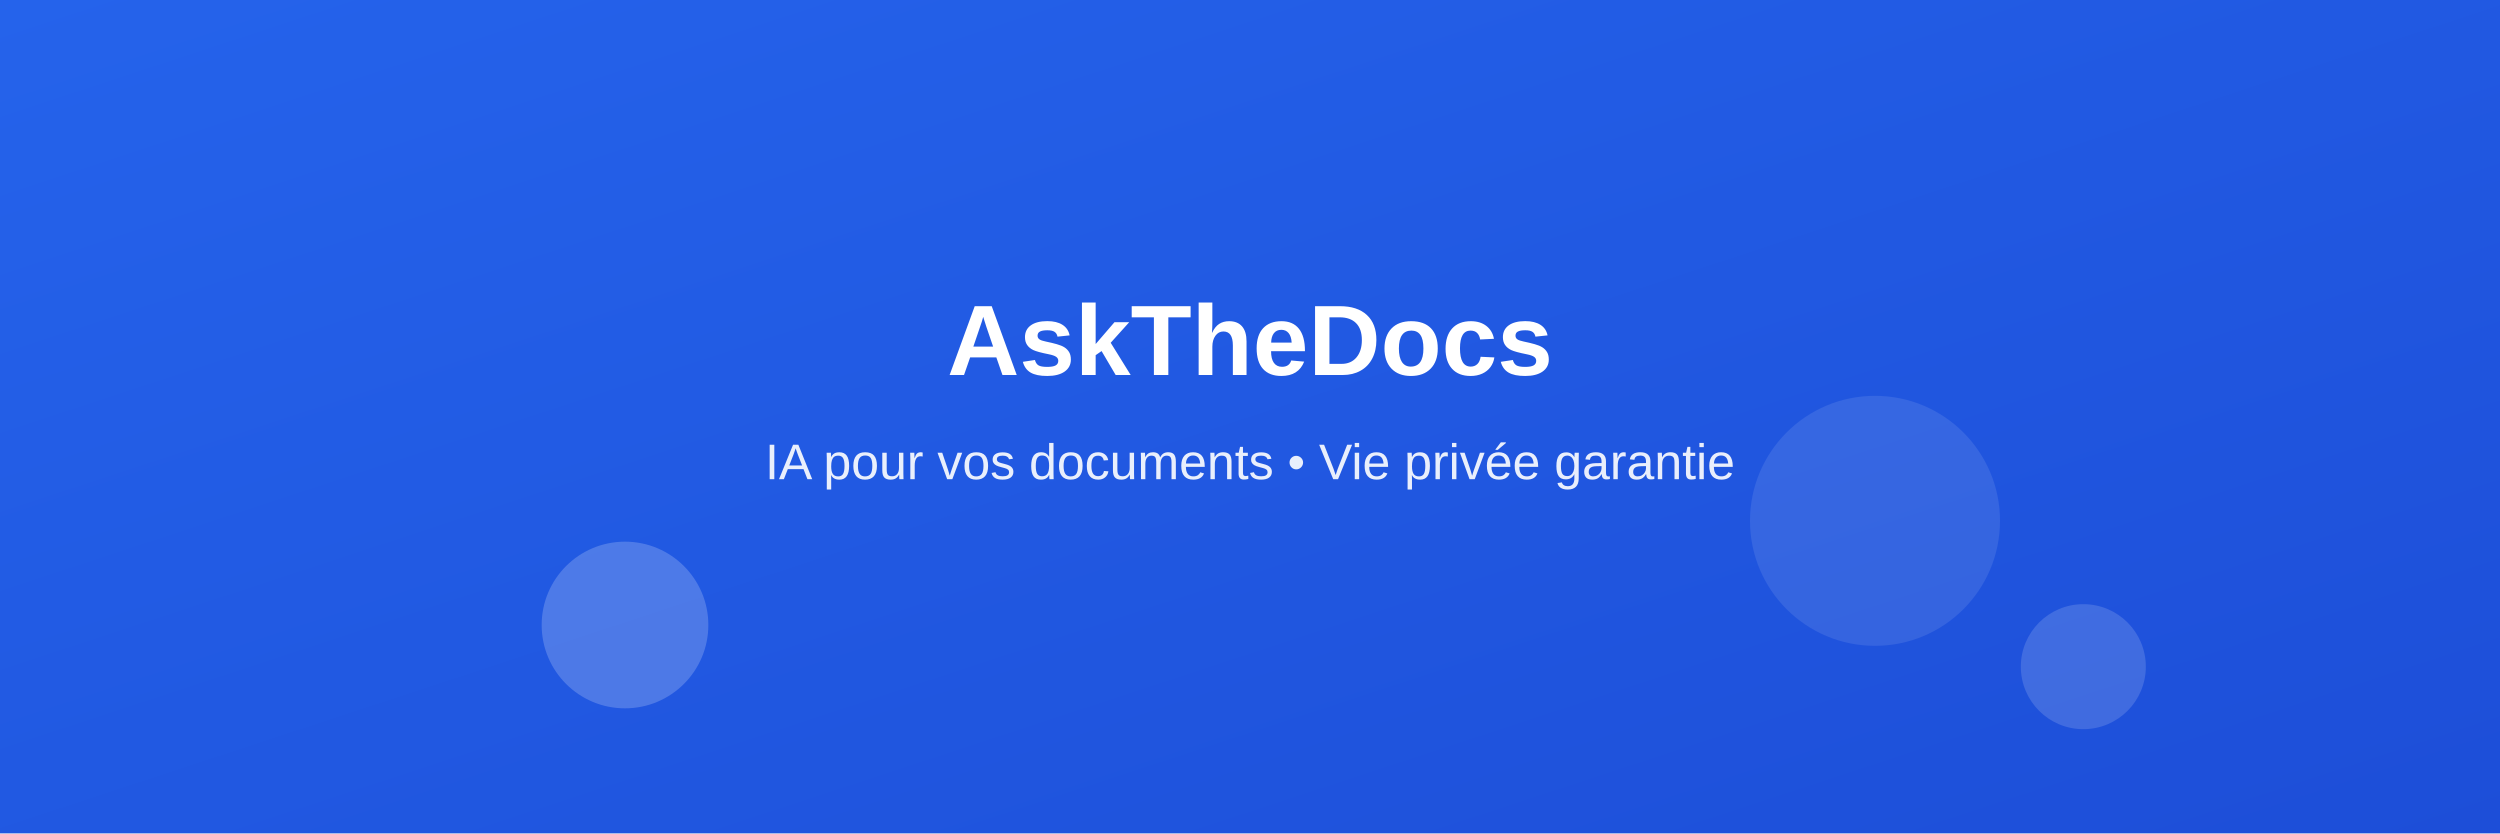
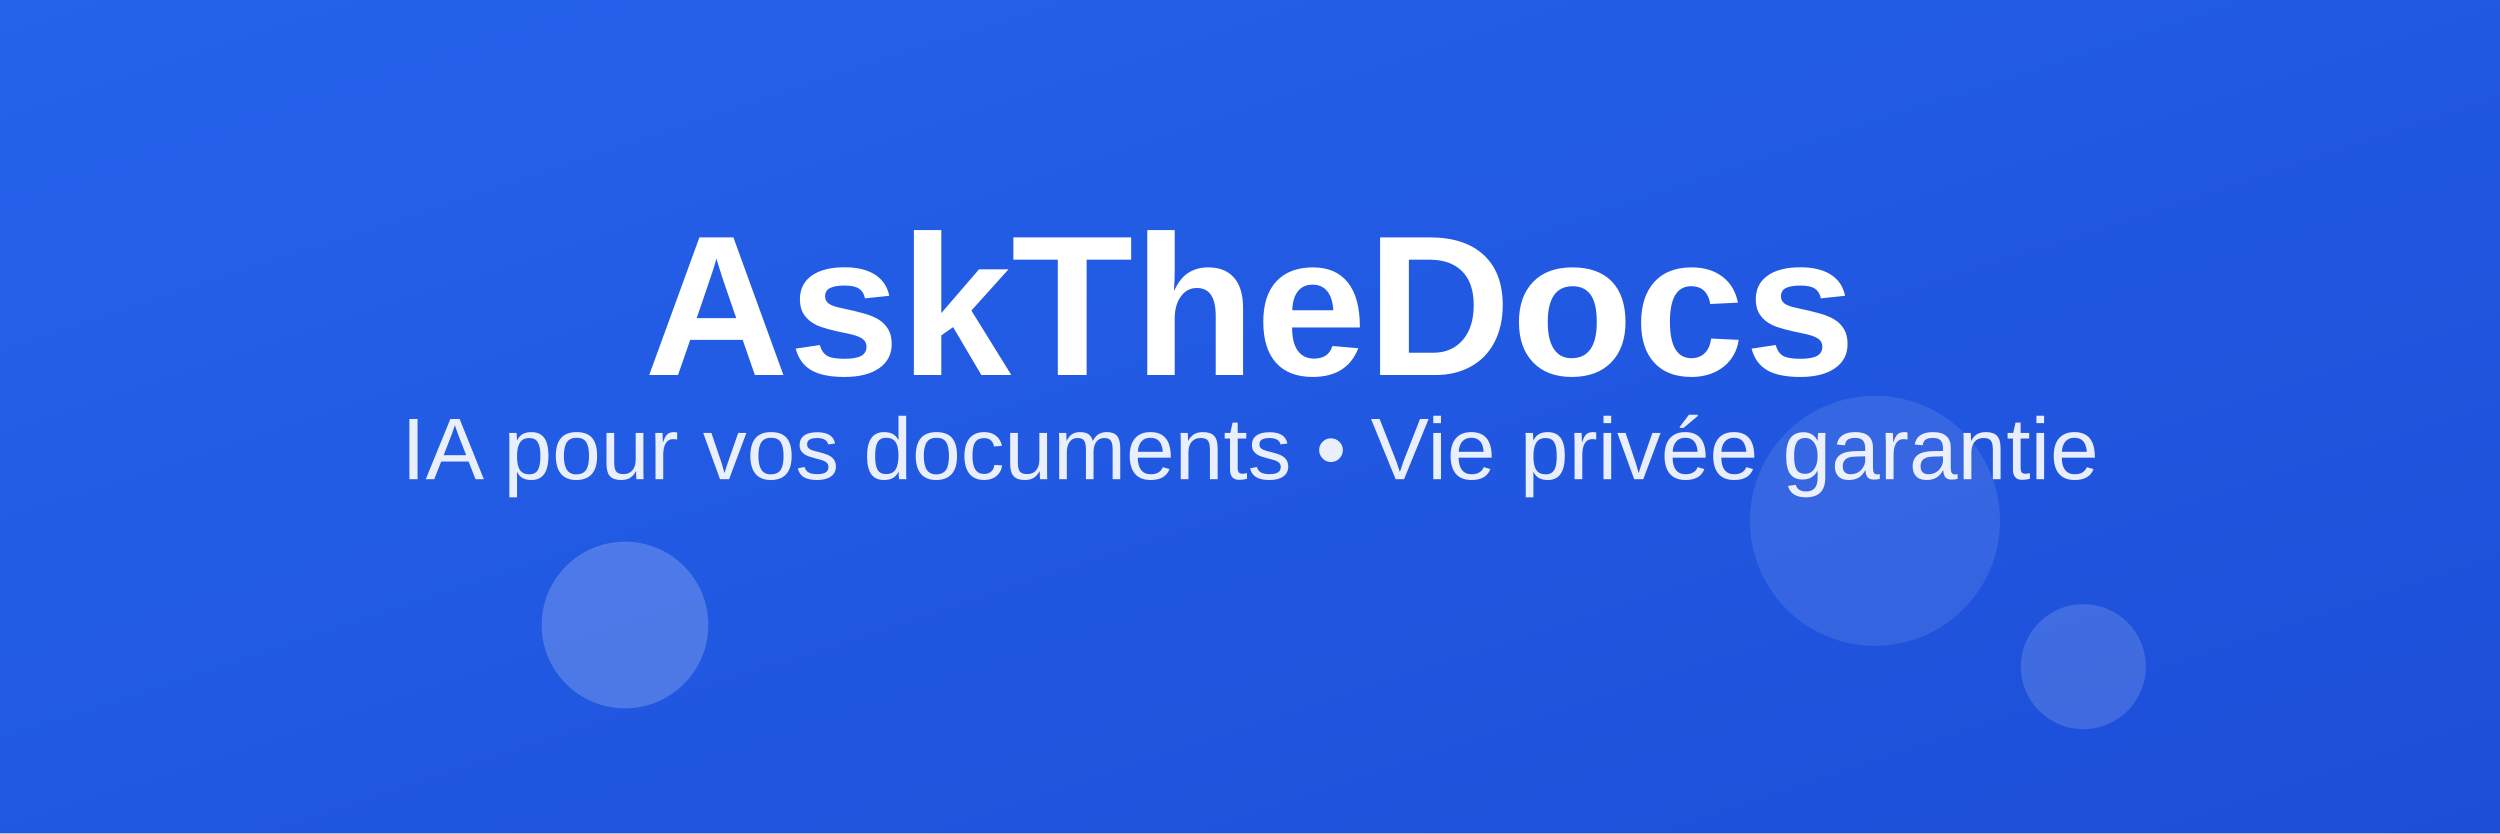
<svg xmlns="http://www.w3.org/2000/svg" width="1200" height="400">
  <defs>
    <linearGradient id="grad1" x1="0%" y1="0%" x2="100%" y2="100%">
      <stop offset="0%" style="stop-color:#2563eb;stop-opacity:1" />
      <stop offset="100%" style="stop-color:#1d4ed8;stop-opacity:1" />
    </linearGradient>
  </defs>
  <rect width="1200" height="400" fill="url(#grad1)" />
-   <text x="600" y="180" text-anchor="middle" fill="white" font-family="Arial, sans-serif" font-size="48" font-weight="bold">AskTheDocs</text>
-   <text x="600" y="230" text-anchor="middle" fill="white" font-family="Arial, sans-serif" font-size="24" opacity="0.9">IA pour vos documents • Vie privée garantie</text>
+   <text x="600" y="180" text-anchor="middle" fill="white" font-family="Arial, sans-serif" font-size="96" font-weight="bold">AskTheDocs</text>
+   <text x="600" y="230" text-anchor="middle" fill="white" font-family="Arial, sans-serif" font-size="42" opacity="0.9">IA pour vos documents • Vie privée garantie</text>
  <circle cx="300" cy="300" r="40" fill="rgba(255,255,255,0.2)" />
  <circle cx="900" cy="250" r="60" fill="rgba(255,255,255,0.1)" />
  <circle cx="1000" cy="320" r="30" fill="rgba(255,255,255,0.15)" />
</svg>
